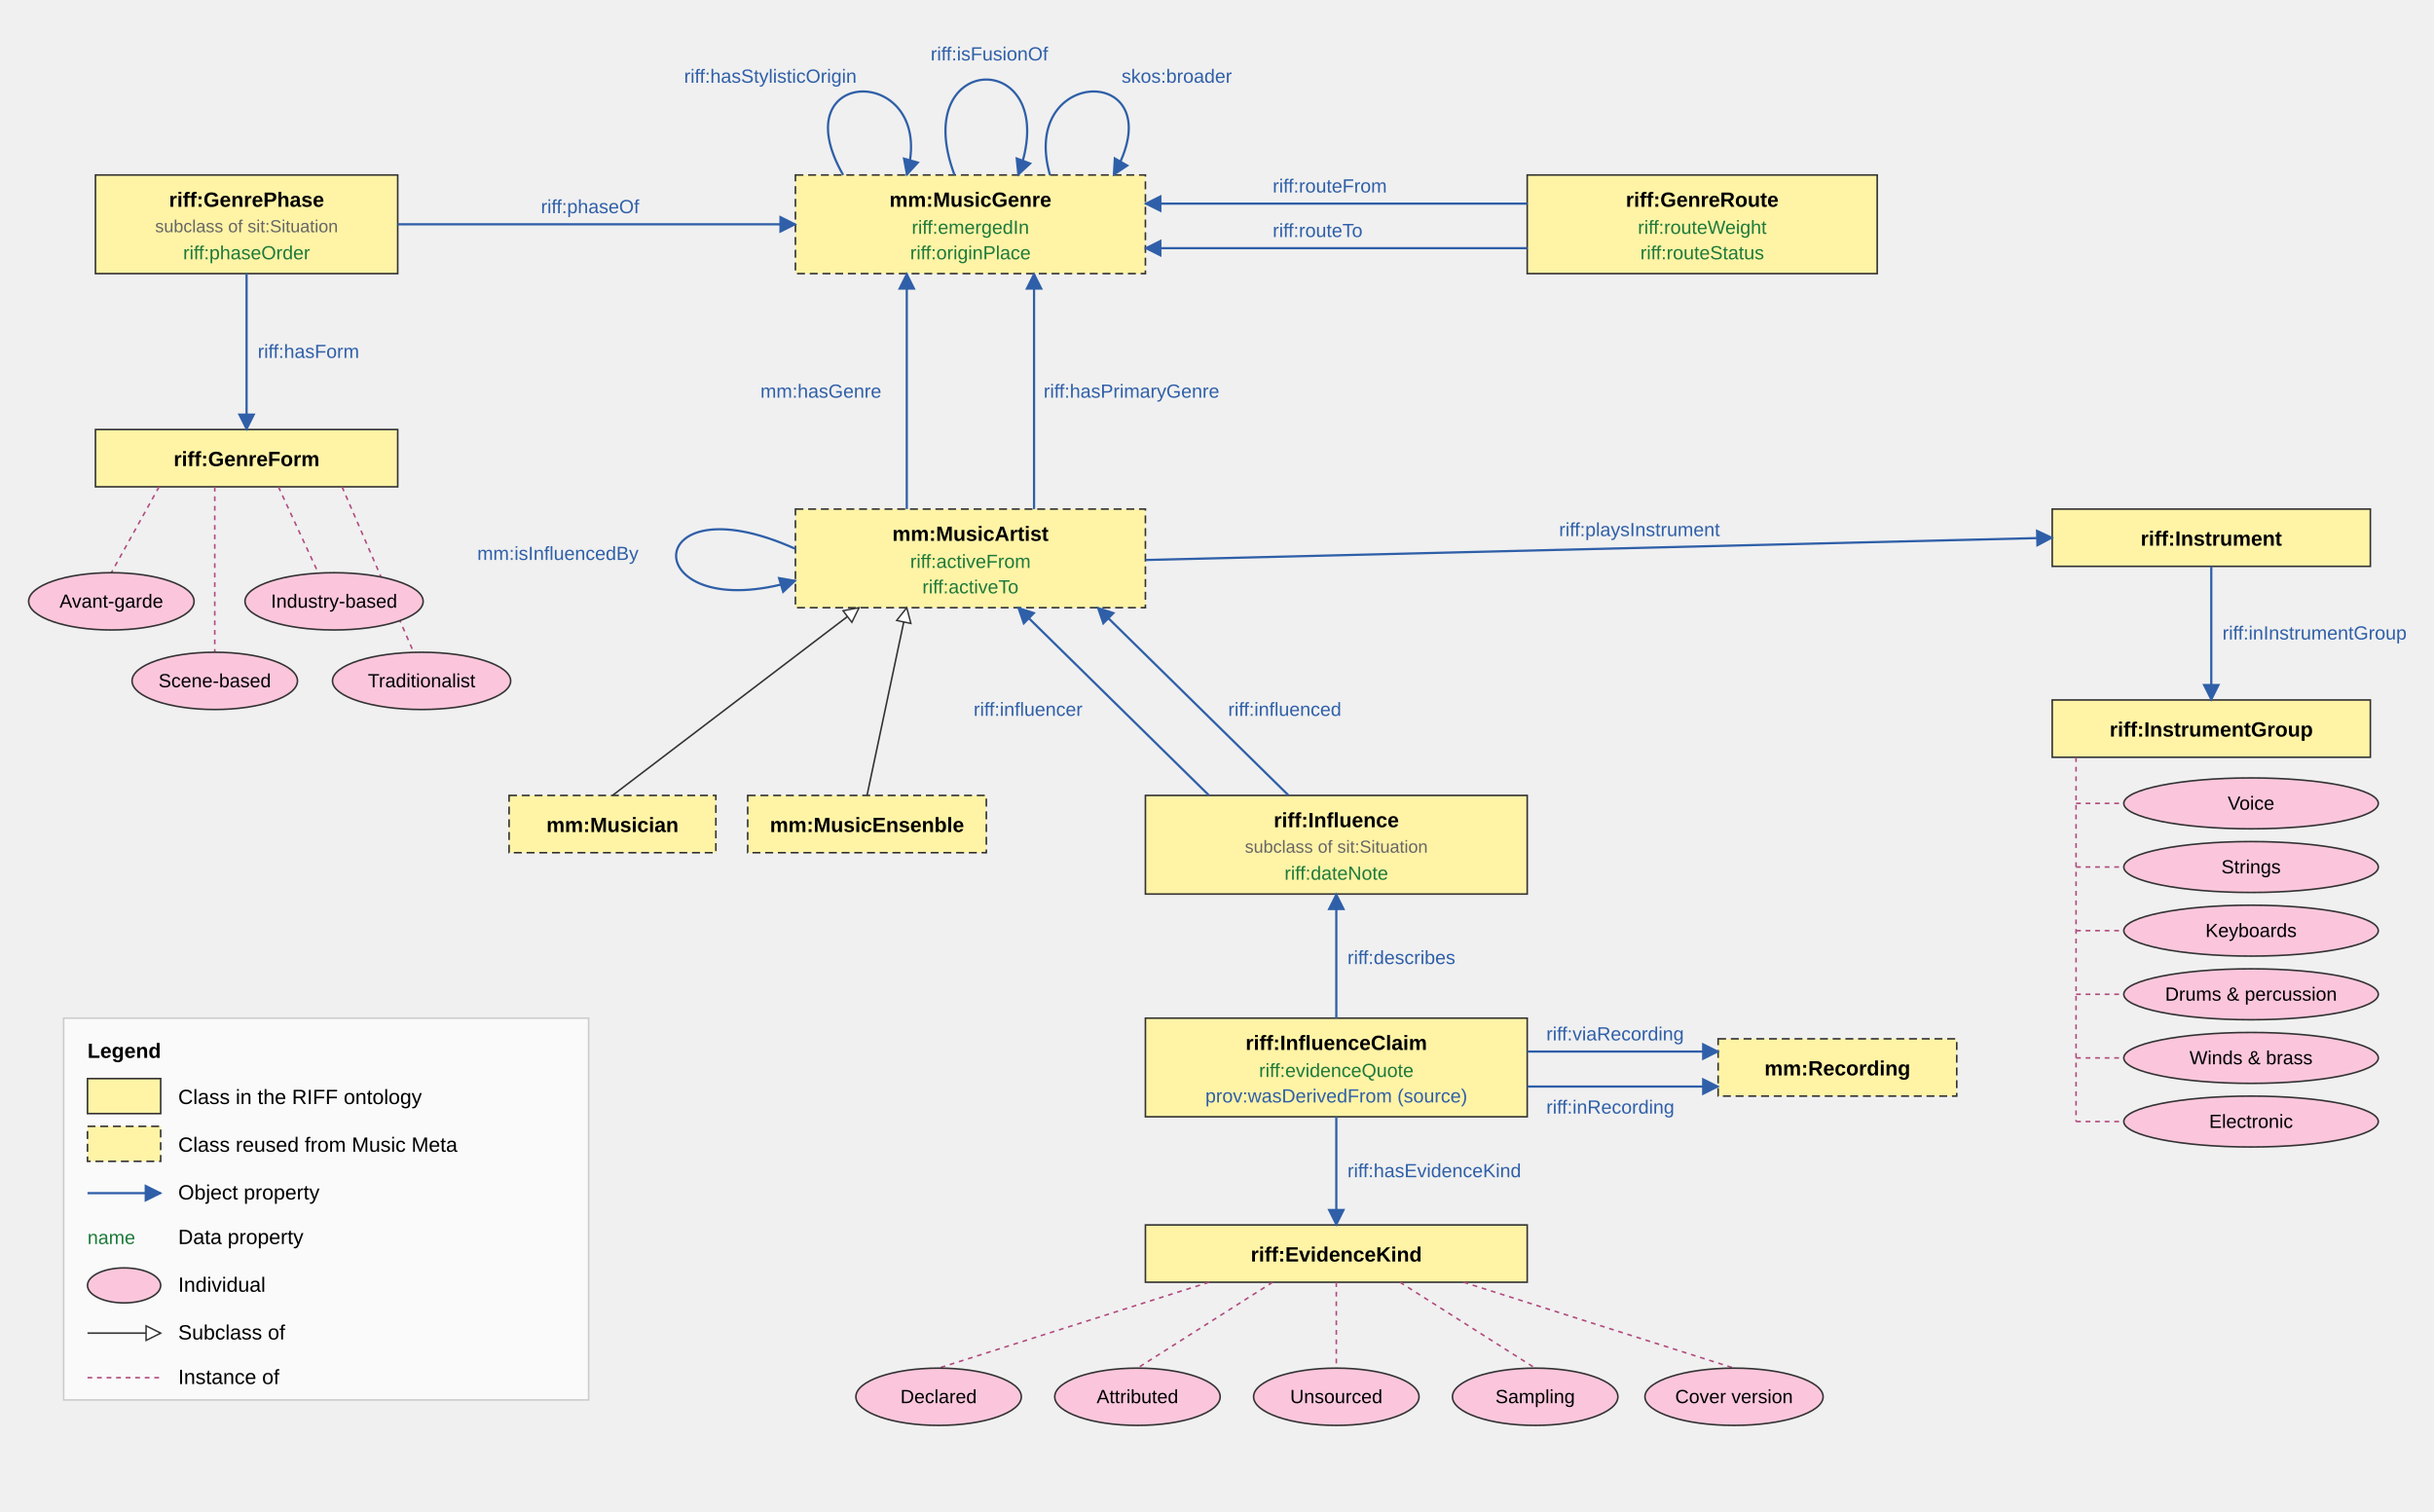
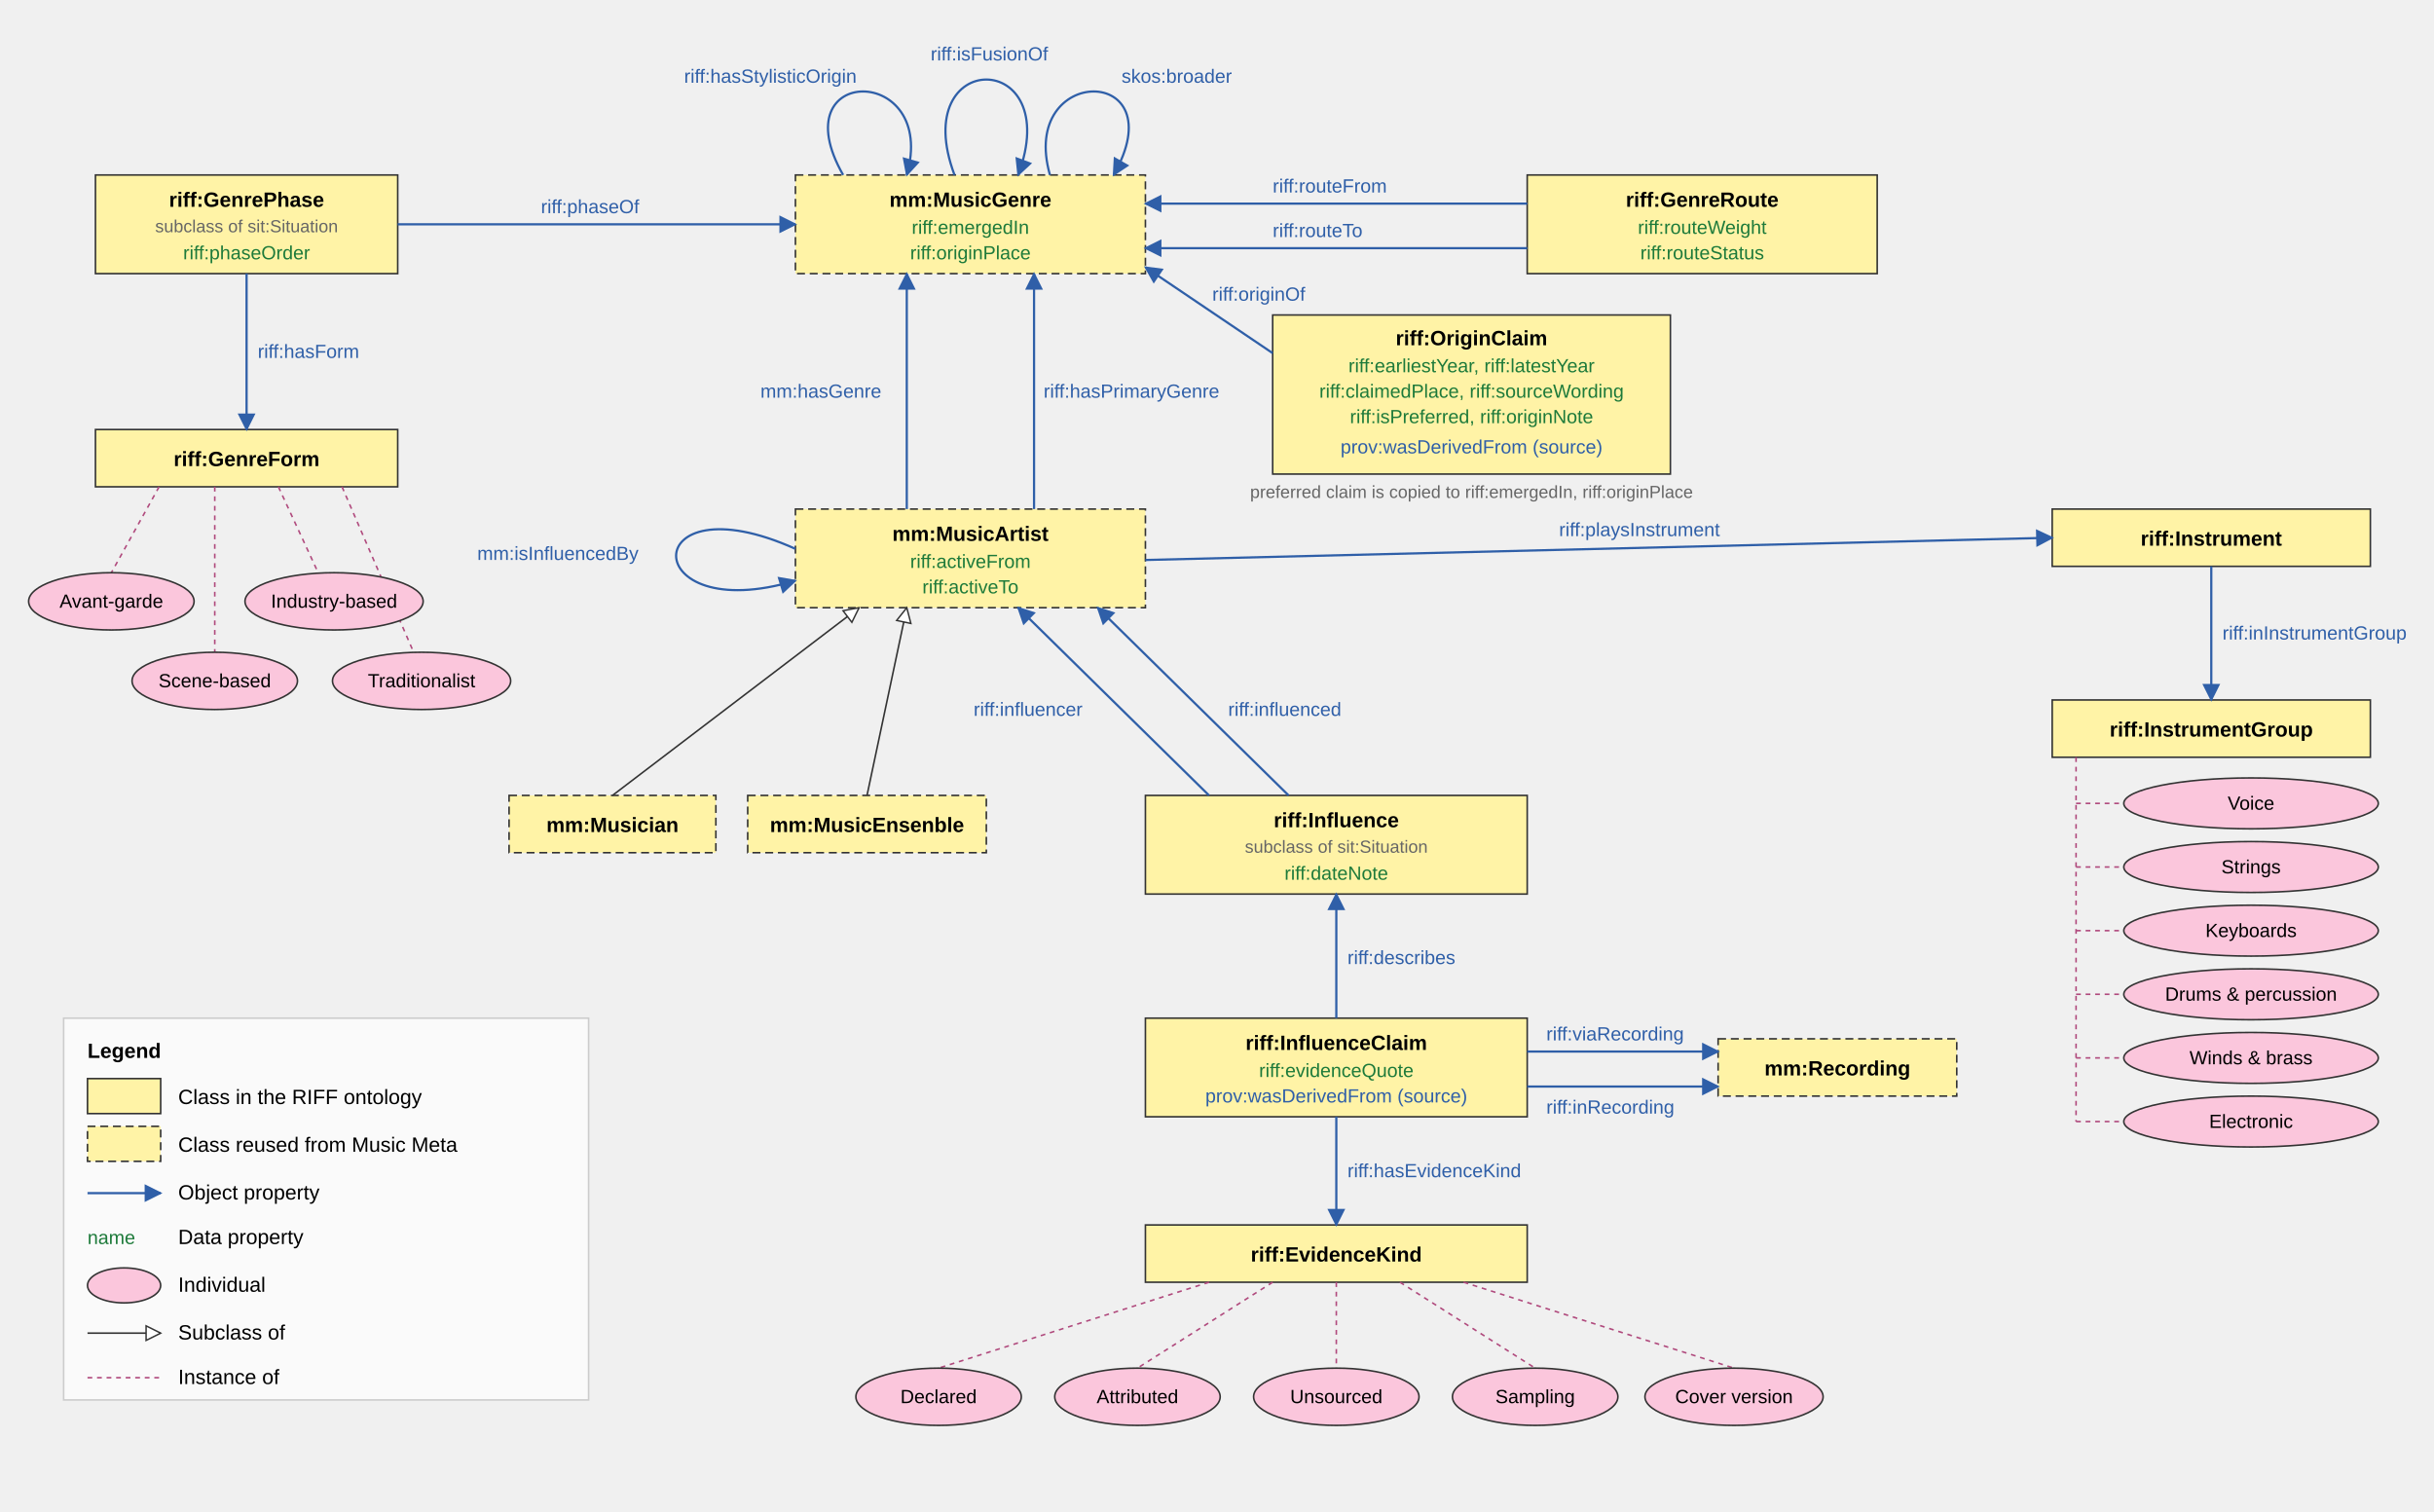
<svg xmlns="http://www.w3.org/2000/svg" viewBox="0 0 1530 950" width="1530" height="950" font-family="Arial, Helvetica, sans-serif" font-size="13">
  <defs>
    <marker id="arrow" viewBox="0 0 10 10" refX="9" refY="5" markerWidth="8" markerHeight="8" orient="auto">
      <path d="M0 0 L10 5 L0 10 z" fill="#2f5fa8" />
    </marker>
    <marker id="open" viewBox="0 0 12 12" refX="11" refY="6" markerWidth="11" markerHeight="11" orient="auto">
      <path d="M1 1 L11 6 L1 11 z" fill="#fff" stroke="#333" />
    </marker>
  </defs>
  <style>
    .class { fill: #fff3a6; stroke: #333; }
    .reused { fill: #fff3a6; stroke: #333; stroke-dasharray: 5 3; }
    .name { font-weight: bold; }
    .data { fill: #1d7a3a; font-size: 12px; }
    .note { fill: #666; font-size: 11px; }
    .prop { fill: #2f5fa8; font-size: 12px; }
    .line { stroke: #2f5fa8; fill: none; stroke-width: 1.4; marker-end: url(#arrow); }
    .sub { stroke: #333; fill: none; marker-end: url(#open); }
    .ind { fill: #fbc6dc; stroke: #333; }
    .type { stroke: #b04a7d; stroke-dasharray: 3 3; fill: none; }
  </style>
  <rect class="class" x="60" y="110" width="190" height="62" />
  <text class="name" x="155" y="130" text-anchor="middle">riff:GenrePhase</text>
  <text class="note" x="155" y="146" text-anchor="middle">subclass of sit:Situation</text>
  <text class="data" x="155" y="163" text-anchor="middle">riff:phaseOrder</text>
  <rect class="class" x="60" y="270" width="190" height="36" />
  <text class="name" x="155" y="293" text-anchor="middle">riff:GenreForm</text>
  <path class="line" d="M155 172 L155 270" />
  <text class="prop" x="162" y="225">riff:hasForm</text>
  <path class="type" d="M100 306 L70 360" />
  <path class="type" d="M135 306 L135 410" />
  <path class="type" d="M175 306 L200 360" />
  <path class="type" d="M215 306 L260 410" />
  <ellipse class="ind" cx="70" cy="378" rx="52" ry="18" />
  <text x="70" y="382" text-anchor="middle" font-size="12">Avant-garde</text>
  <ellipse class="ind" cx="135" cy="428" rx="52" ry="18" />
  <text x="135" y="432" text-anchor="middle" font-size="12">Scene-based</text>
  <ellipse class="ind" cx="210" cy="378" rx="56" ry="18" />
  <text x="210" y="382" text-anchor="middle" font-size="12">Industry-based</text>
  <ellipse class="ind" cx="265" cy="428" rx="56" ry="18" />
  <text x="265" y="432" text-anchor="middle" font-size="12">Traditionalist</text>
  <rect class="reused" x="500" y="110" width="220" height="62" />
  <text class="name" x="610" y="130" text-anchor="middle">mm:MusicGenre</text>
  <text class="data" x="610" y="147" text-anchor="middle">riff:emergedIn</text>
  <text class="data" x="610" y="163" text-anchor="middle">riff:originPlace</text>
  <path class="line" d="M250 141 L500 141" />
  <text class="prop" x="340" y="134">riff:phaseOf</text>
  <path class="line" d="M530 110 C 490 40, 590 40, 570 110" />
  <text class="prop" x="430" y="52">riff:hasStylisticOrigin</text>
  <path class="line" d="M600 110 C 570 30, 670 30, 640 110" />
  <text class="prop" x="585" y="38">riff:isFusionOf</text>
  <path class="line" d="M660 110 C 640 40, 740 40, 700 110" />
  <text class="prop" x="705" y="52">skos:broader</text>
+   <rect class="class" x="800" y="198" width="250" height="100" />
+   <text class="name" x="925" y="217" text-anchor="middle">riff:OriginClaim</text>
+   <text class="data" x="925" y="234" text-anchor="middle">riff:earliestYear, riff:latestYear</text>
+   <text class="data" x="925" y="250" text-anchor="middle">riff:claimedPlace, riff:sourceWording</text>
+   <text class="data" x="925" y="266" text-anchor="middle">riff:isPreferred, riff:originNote</text>
+   <text class="prop" x="925" y="285" text-anchor="middle">prov:wasDerivedFrom (source)</text>
+   <path class="line" d="M800 222 L720 168" />
+   <text class="prop" x="762" y="189">riff:originOf</text>
+   <text class="note" x="925" y="313" text-anchor="middle">preferred claim is copied to riff:emergedIn, riff:originPlace</text>
  <rect class="class" x="960" y="110" width="220" height="62" />
  <text class="name" x="1070" y="130" text-anchor="middle">riff:GenreRoute</text>
  <text class="data" x="1070" y="147" text-anchor="middle">riff:routeWeight</text>
  <text class="data" x="1070" y="163" text-anchor="middle">riff:routeStatus</text>
  <path class="line" d="M960 128 L720 128" />
  <text class="prop" x="800" y="121">riff:routeFrom</text>
  <path class="line" d="M960 156 L720 156" />
  <text class="prop" x="800" y="149">riff:routeTo</text>
  <rect class="reused" x="500" y="320" width="220" height="62" />
  <text class="name" x="610" y="340" text-anchor="middle">mm:MusicArtist</text>
  <text class="data" x="610" y="357" text-anchor="middle">riff:activeFrom</text>
  <text class="data" x="610" y="373" text-anchor="middle">riff:activeTo</text>
  <path class="line" d="M570 320 L570 172" />
  <text class="prop" x="478" y="250">mm:hasGenre</text>
  <path class="line" d="M650 320 L650 172" />
  <text class="prop" x="656" y="250">riff:hasPrimaryGenre</text>
  <path class="line" d="M500 345 C 400 300, 400 395, 500 365" />
  <text class="prop" x="300" y="352">mm:isInfluencedBy</text>
  <rect class="reused" x="320" y="500" width="130" height="36" />
  <text class="name" x="385" y="523" text-anchor="middle">mm:Musician</text>
  <rect class="reused" x="470" y="500" width="150" height="36" />
  <text class="name" x="545" y="523" text-anchor="middle">mm:MusicEnsenble</text>
  <path class="sub" d="M385 500 L540 382" />
  <path class="sub" d="M545 500 L570 382" />
  <rect class="class" x="720" y="500" width="240" height="62" />
  <text class="name" x="840" y="520" text-anchor="middle">riff:Influence</text>
  <text class="note" x="840" y="536" text-anchor="middle">subclass of sit:Situation</text>
  <text class="data" x="840" y="553" text-anchor="middle">riff:dateNote</text>
  <path class="line" d="M760 500 L640 382" />
  <text class="prop" x="612" y="450">riff:influencer</text>
  <path class="line" d="M810 500 L690 382" />
  <text class="prop" x="772" y="450">riff:influenced</text>
  <rect class="class" x="720" y="640" width="240" height="62" />
  <text class="name" x="840" y="660" text-anchor="middle">riff:InfluenceClaim</text>
  <text class="data" x="840" y="677" text-anchor="middle">riff:evidenceQuote</text>
  <text class="prop" x="840" y="693" text-anchor="middle">prov:wasDerivedFrom (source)</text>
  <path class="line" d="M840 640 L840 562" />
  <text class="prop" x="847" y="606">riff:describes</text>
  <rect class="reused" x="1080" y="653" width="150" height="36" />
  <text class="name" x="1155" y="676" text-anchor="middle">mm:Recording</text>
  <path class="line" d="M960 661 L1080 661" />
  <text class="prop" x="972" y="654">riff:viaRecording</text>
  <path class="line" d="M960 683 L1080 683" />
  <text class="prop" x="972" y="700">riff:inRecording</text>
  <rect class="class" x="720" y="770" width="240" height="36" />
  <text class="name" x="840" y="793" text-anchor="middle">riff:EvidenceKind</text>
  <path class="line" d="M840 702 L840 770" />
  <text class="prop" x="847" y="740">riff:hasEvidenceKind</text>
  <path class="type" d="M760 806 L590 860" />
  <path class="type" d="M800 806 L715 860" />
  <path class="type" d="M840 806 L840 860" />
  <path class="type" d="M880 806 L965 860" />
  <path class="type" d="M920 806 L1090 860" />
  <ellipse class="ind" cx="590" cy="878" rx="52" ry="18" />
  <text x="590" y="882" text-anchor="middle" font-size="12">Declared</text>
  <ellipse class="ind" cx="715" cy="878" rx="52" ry="18" />
  <text x="715" y="882" text-anchor="middle" font-size="12">Attributed</text>
  <ellipse class="ind" cx="840" cy="878" rx="52" ry="18" />
  <text x="840" y="882" text-anchor="middle" font-size="12">Unsourced</text>
  <ellipse class="ind" cx="965" cy="878" rx="52" ry="18" />
  <text x="965" y="882" text-anchor="middle" font-size="12">Sampling</text>
  <ellipse class="ind" cx="1090" cy="878" rx="56" ry="18" />
  <text x="1090" y="882" text-anchor="middle" font-size="12">Cover version</text>
  <rect class="class" x="1290" y="320" width="200" height="36" />
  <text class="name" x="1390" y="343" text-anchor="middle">riff:Instrument</text>
  <path class="line" d="M720 352 L1290 338" />
  <text class="prop" x="980" y="337">riff:playsInstrument</text>
  <rect class="class" x="1290" y="440" width="200" height="36" />
  <text class="name" x="1390" y="463" text-anchor="middle">riff:InstrumentGroup</text>
  <path class="line" d="M1390 356 L1390 440" />
  <text class="prop" x="1397" y="402">riff:inInstrumentGroup</text>
  <path class="type" d="M1305 476 L1305 705" />
  <path class="type" d="M1305 505 L1335 505" />
  <path class="type" d="M1305 545 L1335 545" />
  <path class="type" d="M1305 585 L1335 585" />
  <path class="type" d="M1305 625 L1335 625" />
  <path class="type" d="M1305 665 L1335 665" />
  <path class="type" d="M1305 705 L1335 705" />
  <ellipse class="ind" cx="1415" cy="505" rx="80" ry="16" />
  <text x="1415" y="509" text-anchor="middle" font-size="12">Voice</text>
  <ellipse class="ind" cx="1415" cy="545" rx="80" ry="16" />
  <text x="1415" y="549" text-anchor="middle" font-size="12">Strings</text>
  <ellipse class="ind" cx="1415" cy="585" rx="80" ry="16" />
  <text x="1415" y="589" text-anchor="middle" font-size="12">Keyboards</text>
  <ellipse class="ind" cx="1415" cy="625" rx="80" ry="16" />
  <text x="1415" y="629" text-anchor="middle" font-size="12">Drums &amp; percussion</text>
  <ellipse class="ind" cx="1415" cy="665" rx="80" ry="16" />
  <text x="1415" y="669" text-anchor="middle" font-size="12">Winds &amp; brass</text>
  <ellipse class="ind" cx="1415" cy="705" rx="80" ry="16" />
  <text x="1415" y="709" text-anchor="middle" font-size="12">Electronic</text>
  <rect x="40" y="640" width="330" height="240" fill="#fafafa" stroke="#ccc" />
  <text class="name" x="55" y="665">Legend</text>
  <rect class="class" x="55" y="678" width="46" height="22" />
  <text x="112" y="694">Class in the RIFF ontology</text>
  <rect class="reused" x="55" y="708" width="46" height="22" />
  <text x="112" y="724">Class reused from Music Meta</text>
  <path class="line" d="M55 750 L101 750" />
  <text x="112" y="754">Object property</text>
  <text class="data" x="55" y="782">name</text>
  <text x="112" y="782">Data property</text>
  <ellipse class="ind" cx="78" cy="808" rx="23" ry="11" />
  <text x="112" y="812">Individual</text>
  <path class="sub" d="M55 838 L101 838" />
  <text x="112" y="842">Subclass of</text>
  <path class="type" d="M55 866 L101 866" />
  <text x="112" y="870">Instance of</text>
</svg>
